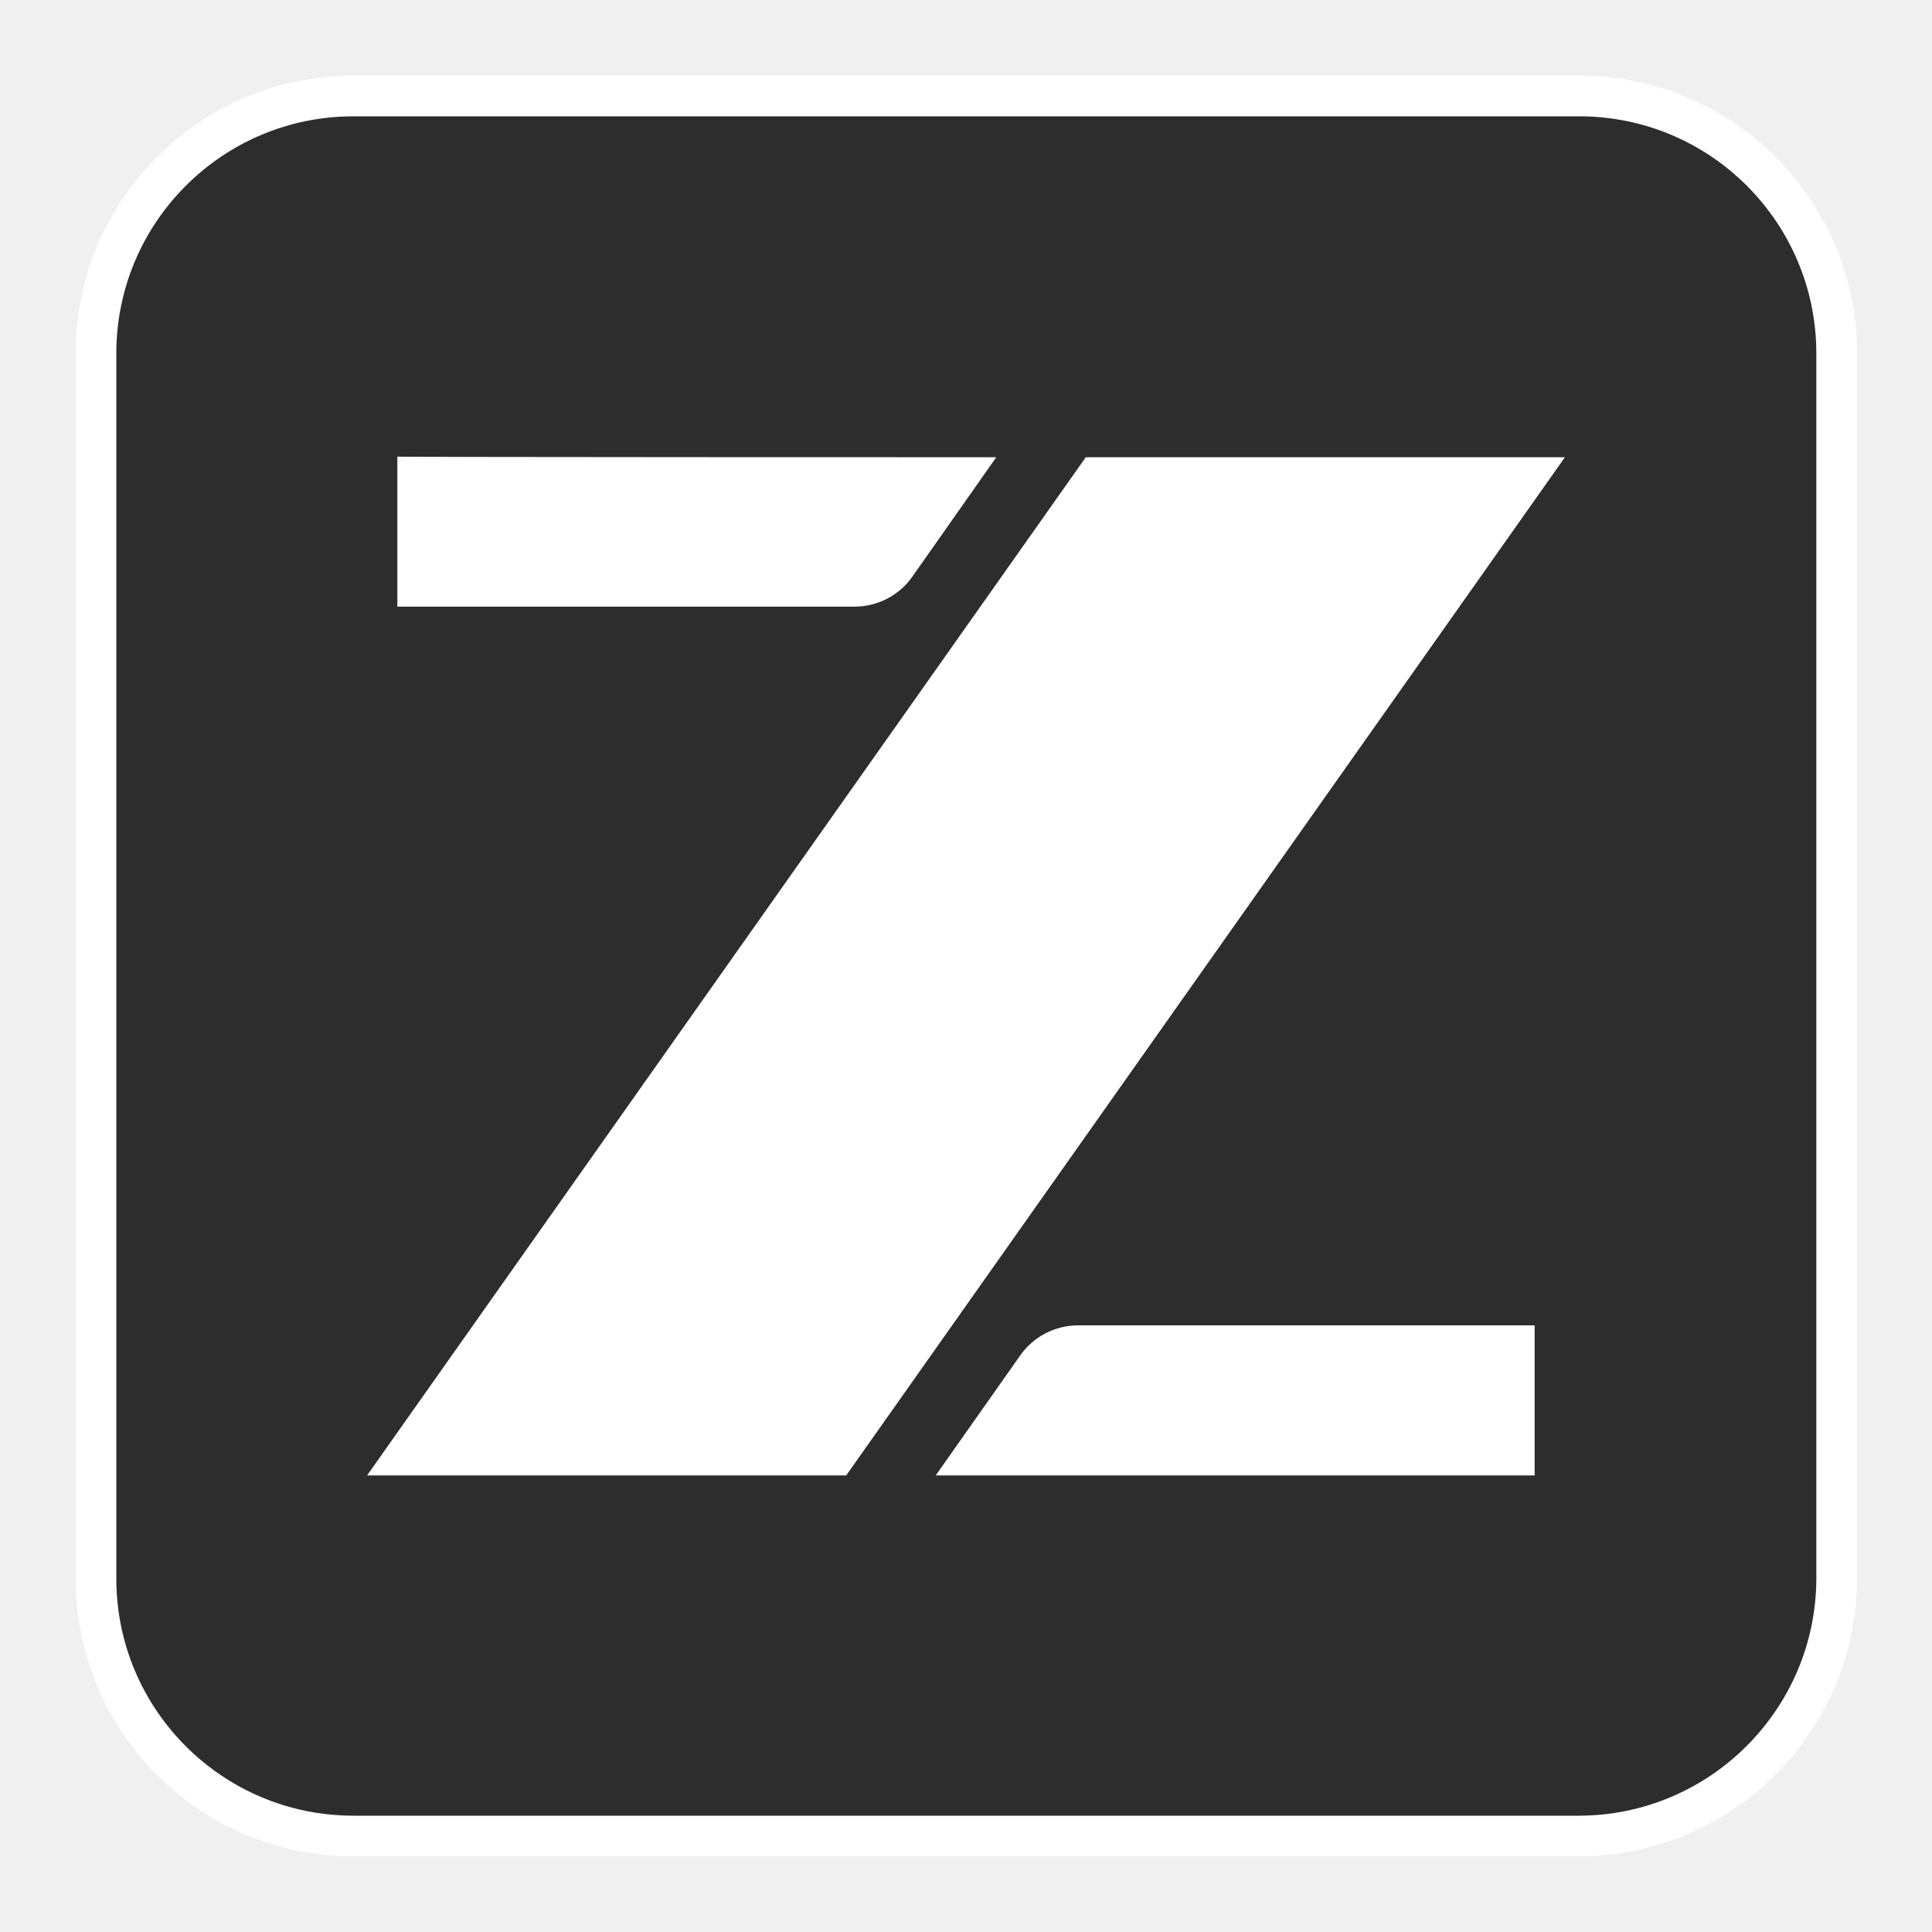
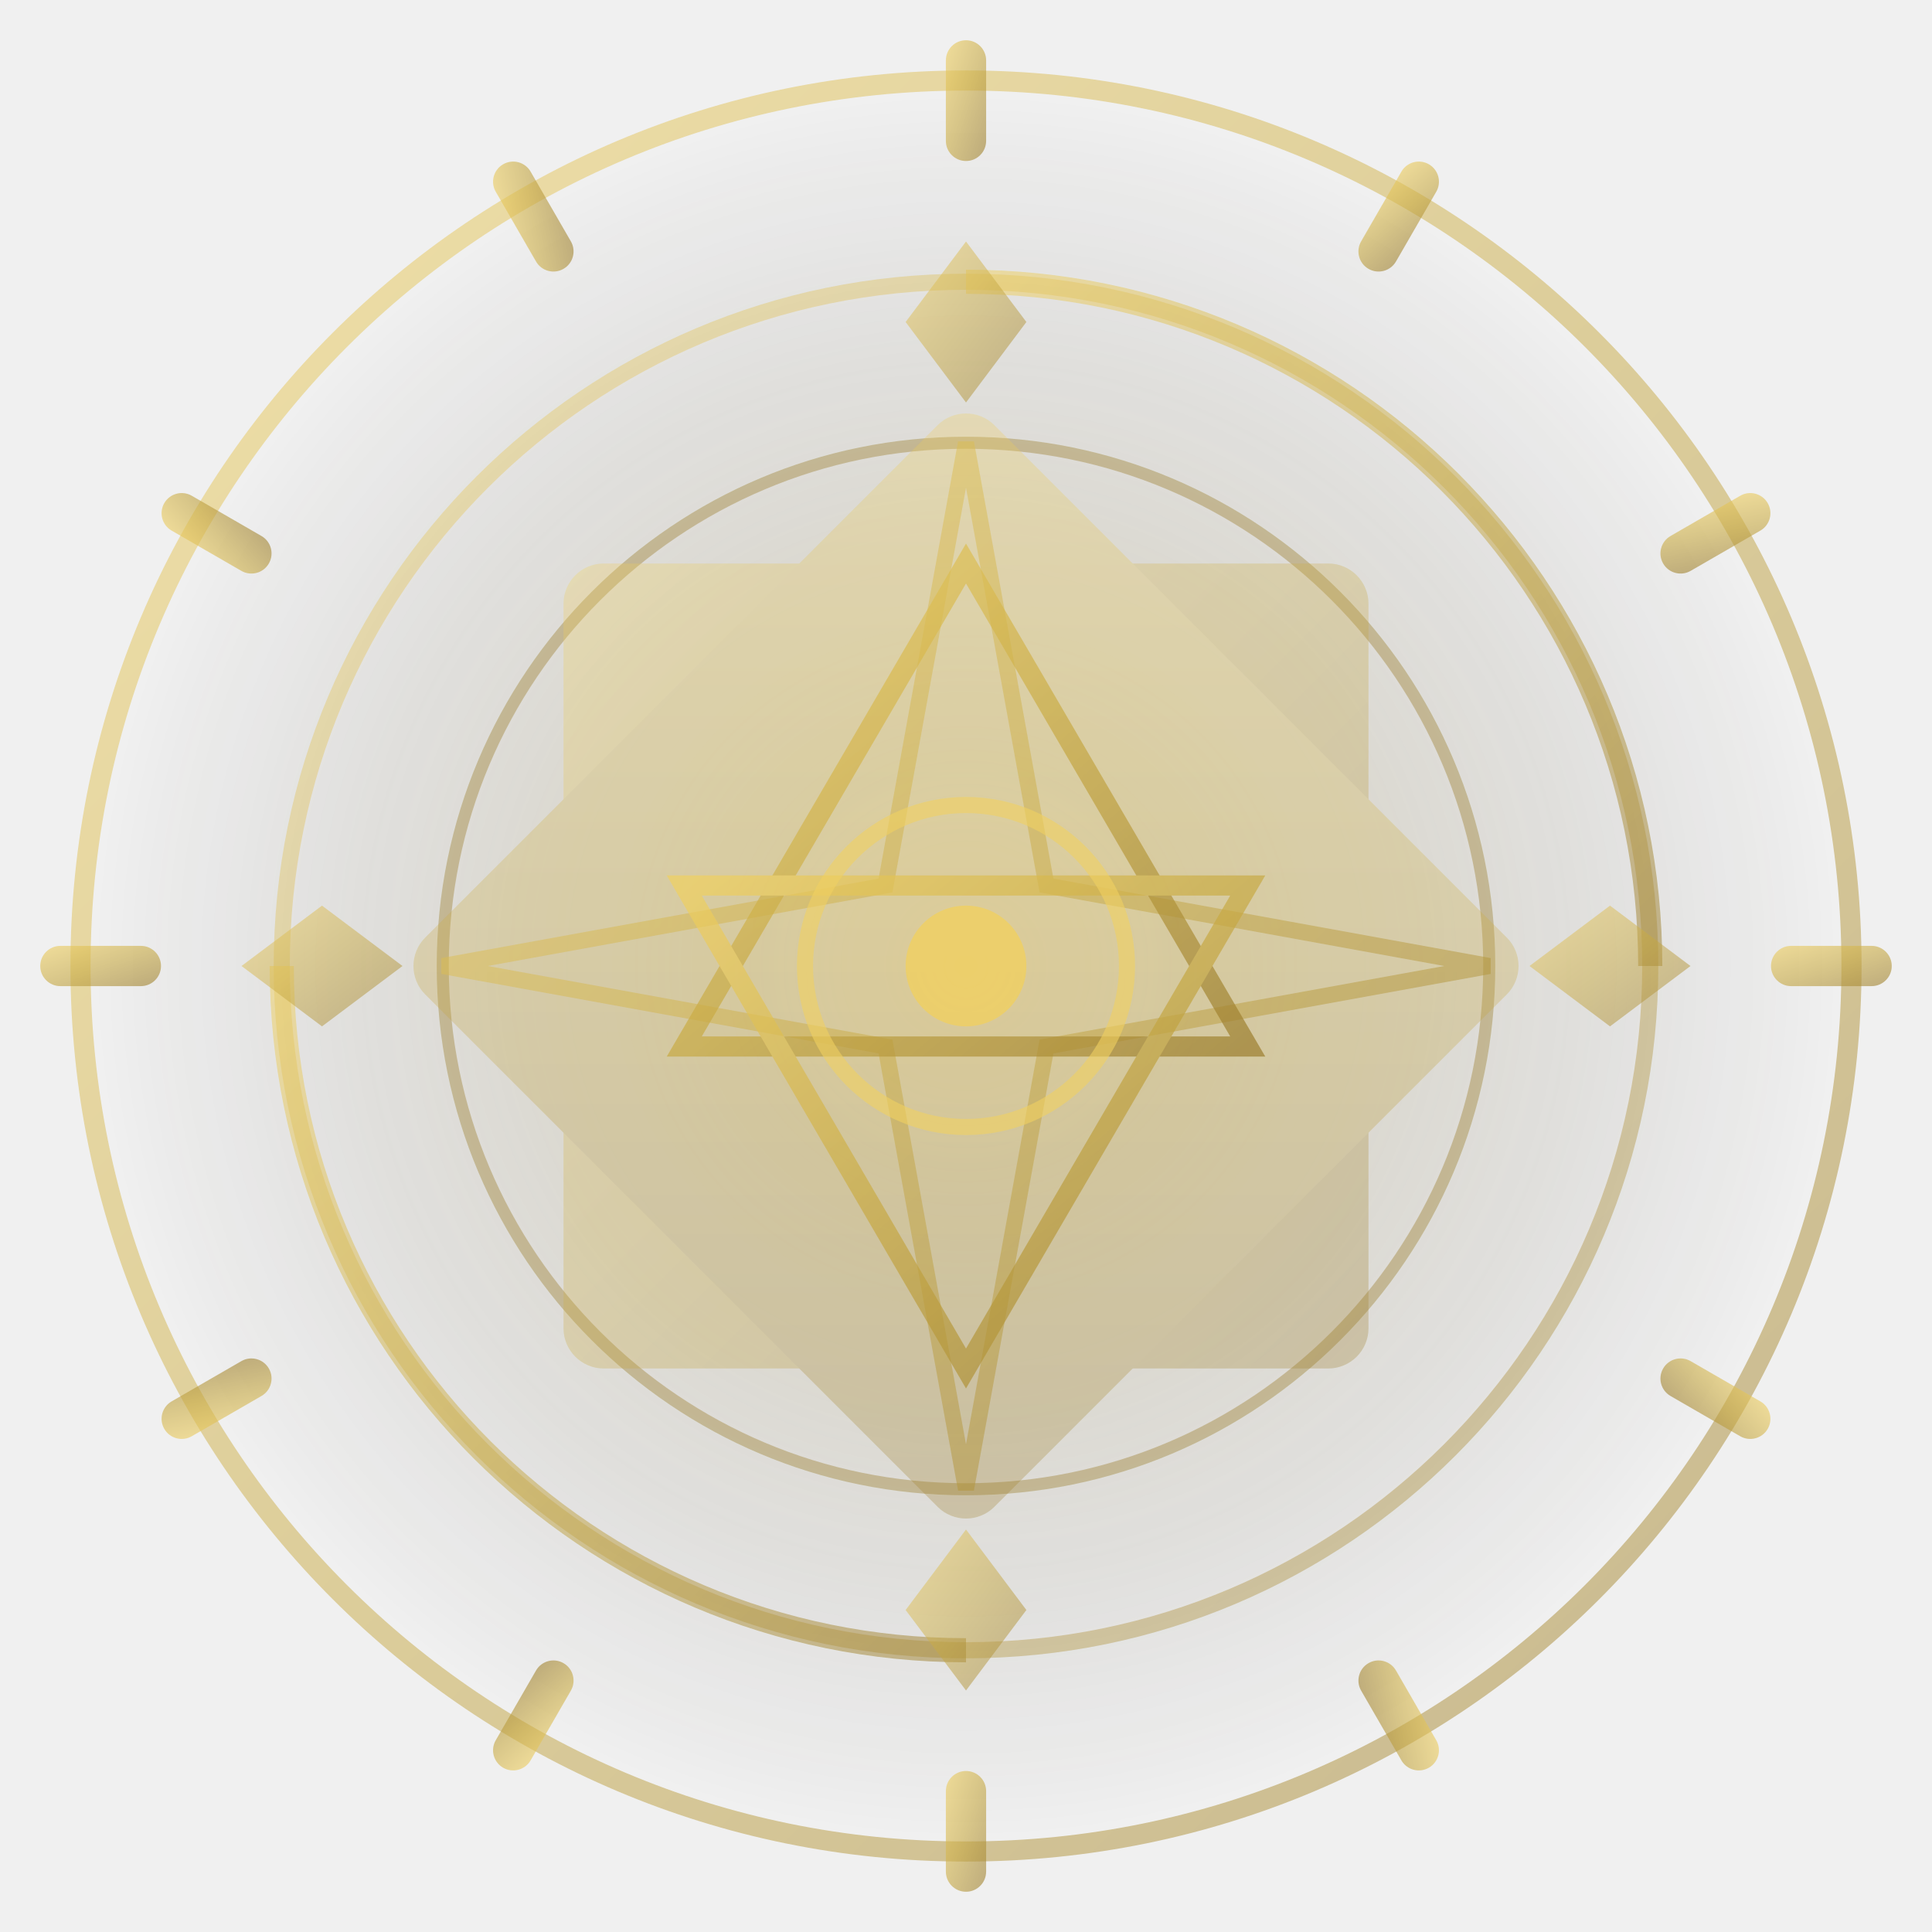
- <svg xmlns="http://www.w3.org/2000/svg" version="1.1" x="0px" y="0px" viewBox="0 0 30 30" style="enable-background:new 0 0 30 30;" xml:space="preserve">
+ <svg xmlns="http://www.w3.org/2000/svg" version="1.1" viewBox="0 0 48 48" style="enable-background:new 0 0 48 48;">
  <defs>
-     <style type="text/css">
-     .st194{fill:#2D2D2D;stroke:#FFFFFF;stroke-width:0.632;stroke-miterlimit:10;}
-     .st23{fill:#FFFFFF;}
- 
-     .z-breathe {
-       animation: breathe 2.5s ease-in-out infinite;
-     }
- 
-     @keyframes breathe {
-       0%, 100% { opacity: 0.7; }
-       50% { opacity: 1; }
-     }
-   </style>
+     <style>
+       .ring-outer { animation: spin-cw 20s linear infinite; transform-origin: 24px 24px; }
+       .ring-inner { animation: spin-ccw 14s linear infinite; transform-origin: 24px 24px; }
+       .ring-mid { animation: spin-cw 10s linear infinite; transform-origin: 24px 24px; }
+       .pulse { animation: pulse-glow 4s ease-in-out infinite; transform-origin: 24px 24px; }
+       @keyframes spin-cw { from { transform: rotate(0deg); } to { transform: rotate(360deg); } }
+       @keyframes spin-ccw { from { transform: rotate(360deg); } to { transform: rotate(0deg); } }
+       @keyframes pulse-glow { 0%, 100% { opacity: 0.4; } 50% { opacity: 0.8; } }
+       @media (prefers-reduced-motion: reduce) {
+         .ring-outer, .ring-inner, .ring-mid, .pulse { animation: none; }
+       }
+     </style>
+     <radialGradient id="bg-glow" cx="50%" cy="50%" r="50%">
+       <stop offset="0%" stop-color="#c8aa44" stop-opacity="0.3" />
+       <stop offset="100%" stop-color="#0a0908" stop-opacity="0" />
+     </radialGradient>
+     <linearGradient id="gold-grad" x1="0%" y1="0%" x2="100%" y2="100%">
+       <stop offset="0%" stop-color="#f0d060" />
+       <stop offset="50%" stop-color="#c8aa44" />
+       <stop offset="100%" stop-color="#9c7e2e" />
+     </linearGradient>
  </defs>
-   <g>
-     <path class="st194" d="M24.51,28.51H5.49c-2.21,0-4-1.79-4-4V5.49c0-2.21,1.79-4,4-4h19.03c2.21,0,4,1.79,4,4v19.03     C28.51,26.72,26.72,28.51,24.51,28.51z" />
-     <g class="z-breathe">
-       <path class="st23" d="M15.47,7.1l-1.3,1.85c-0.2,0.29-0.54,0.47-0.9,0.47h-7.1V7.09C6.16,7.1,15.47,7.1,15.47,7.1z" />
-       <polygon class="st23" points="24.3,7.1 13.14,22.91 5.7,22.91 16.86,7.1" />
-       <path class="st23" d="M14.53,22.91l1.31-1.86c0.2-0.29,0.54-0.47,0.9-0.47h7.09v2.33H14.53z" />
+   <circle cx="24" cy="24" r="22" fill="url(#bg-glow)" />
+   <g class="ring-outer">
+     <circle cx="24" cy="24" r="22" fill="none" stroke="url(#gold-grad)" stroke-width="0.5" opacity="0.5" />
+     <g fill="url(#gold-grad)" opacity="0.6">
+       <rect x="23.5" y="1" width="1" height="3" rx="0.5" />
+       <rect x="23.5" y="44" width="1" height="3" rx="0.5" />
+       <rect x="1" y="23.5" width="3" height="1" rx="0.5" />
+       <rect x="44" y="23.5" width="3" height="1" rx="0.5" />
+       <rect x="23.5" y="1" width="1" height="3" rx="0.5" transform="rotate(30 24 24)" />
+       <rect x="23.5" y="1" width="1" height="3" rx="0.5" transform="rotate(60 24 24)" />
+       <rect x="23.5" y="1" width="1" height="3" rx="0.5" transform="rotate(120 24 24)" />
+       <rect x="23.5" y="1" width="1" height="3" rx="0.5" transform="rotate(150 24 24)" />
+       <rect x="23.5" y="1" width="1" height="3" rx="0.5" transform="rotate(210 24 24)" />
+       <rect x="23.5" y="1" width="1" height="3" rx="0.5" transform="rotate(240 24 24)" />
+       <rect x="23.5" y="1" width="1" height="3" rx="0.5" transform="rotate(300 24 24)" />
+       <rect x="23.5" y="1" width="1" height="3" rx="0.5" transform="rotate(330 24 24)" />
    </g>
  </g>
+   <g class="ring-mid">
+     <circle cx="24" cy="24" r="17" fill="none" stroke="url(#gold-grad)" stroke-width="0.4" opacity="0.4" />
+     <g fill="none" stroke="url(#gold-grad)" stroke-width="0.6" opacity="0.5">
+       <path d="M24 7 A17 17 0 0 1 41 24" />
+       <path d="M24 41 A17 17 0 0 1 7 24" />
+     </g>
+     <g fill="url(#gold-grad)" opacity="0.5">
+       <path d="M24 6 L25.5 8 L24 10 L22.5 8 Z" />
+       <path d="M24 38 L25.5 40 L24 42 L22.5 40 Z" />
+       <path d="M6 24 L8 22.5 L10 24 L8 25.5 Z" />
+       <path d="M38 24 L40 22.5 L42 24 L40 25.5 Z" />
+     </g>
+   </g>
+   <g class="ring-inner">
+     <circle cx="24" cy="24" r="13" fill="none" stroke="#9c7e2e" stroke-width="0.3" opacity="0.4" />
+     <g opacity="0.3" fill="url(#gold-grad)">
+       <rect x="14" y="14" width="20" height="20" rx="1" transform="rotate(0 24 24)" />
+       <rect x="14" y="14" width="20" height="20" rx="1" transform="rotate(45 24 24)" />
+     </g>
+     <g fill="none" stroke="url(#gold-grad)" stroke-width="0.4" opacity="0.5">
+       <path d="M24 11 L26 22 L37 24 L26 26 L24 37 L22 26 L11 24 L22 22 Z" />
+     </g>
+   </g>
+   <g class="pulse">
+     <g fill="none" stroke="url(#gold-grad)" stroke-width="0.5" opacity="0.7">
+       <path d="M24 14 L31 26 L17 26 Z" />
+       <path d="M24 34 L17 22 L31 22 Z" />
+     </g>
+     <circle cx="24" cy="24" r="4" fill="none" stroke="#f0d060" stroke-width="0.4" opacity="0.6" />
+     <circle cx="24" cy="24" r="1.5" fill="#f0d060" opacity="0.8" />
+   </g>
</svg>
